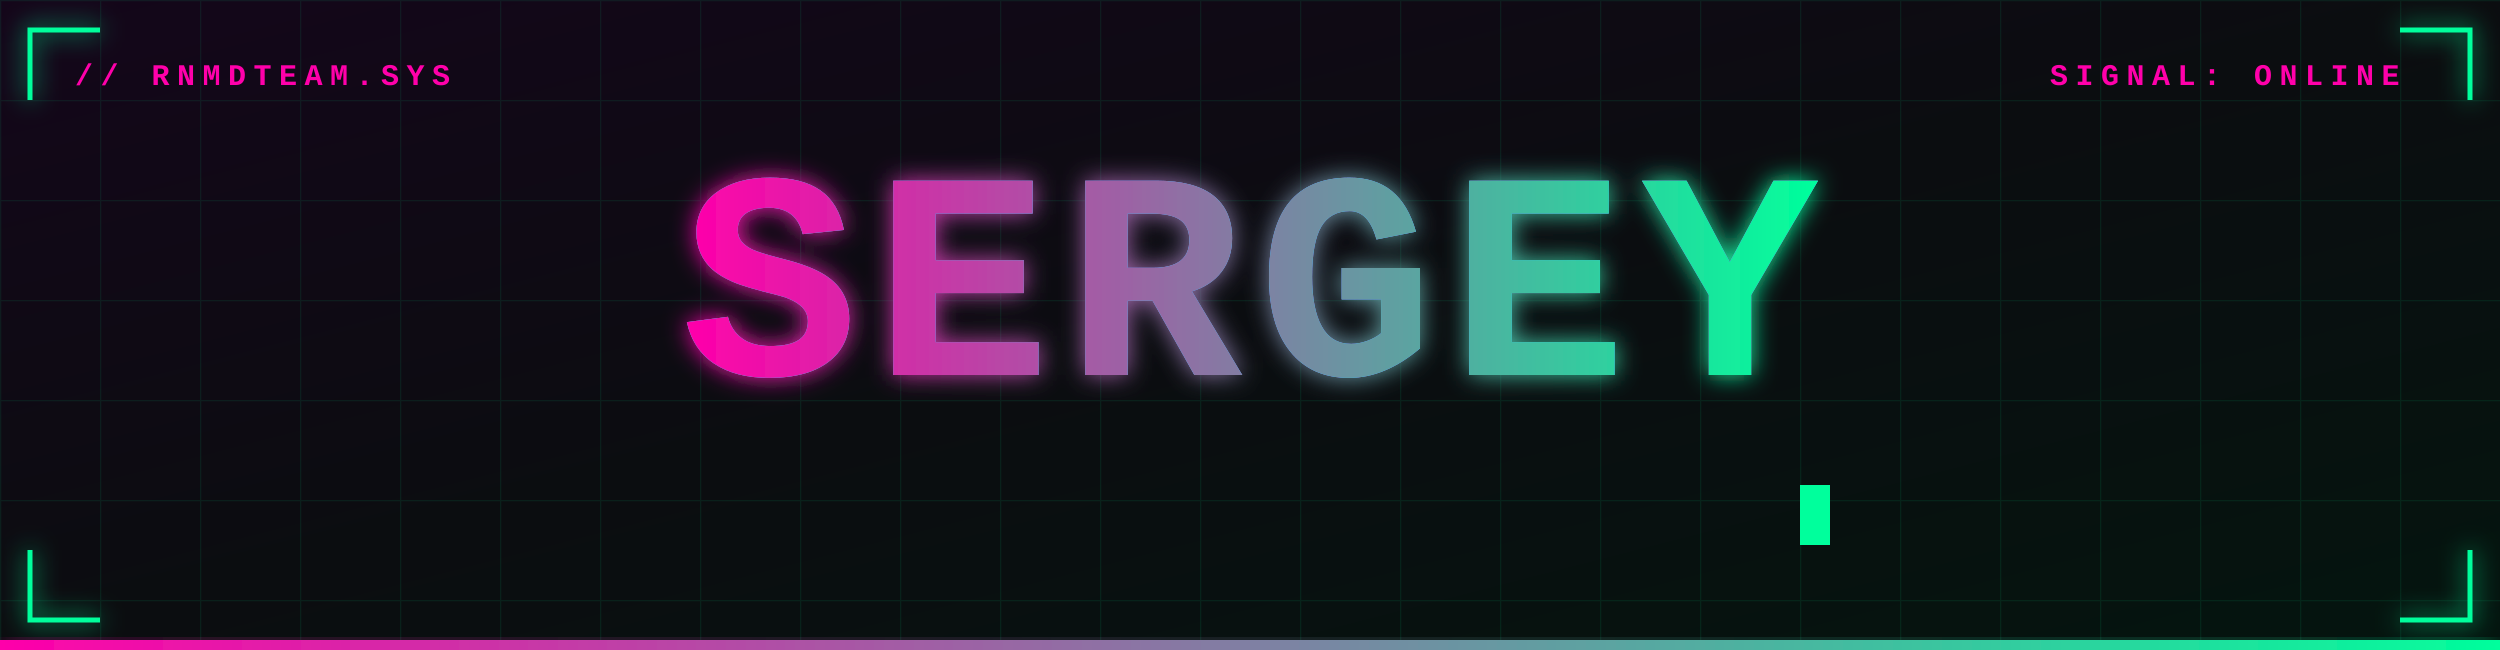
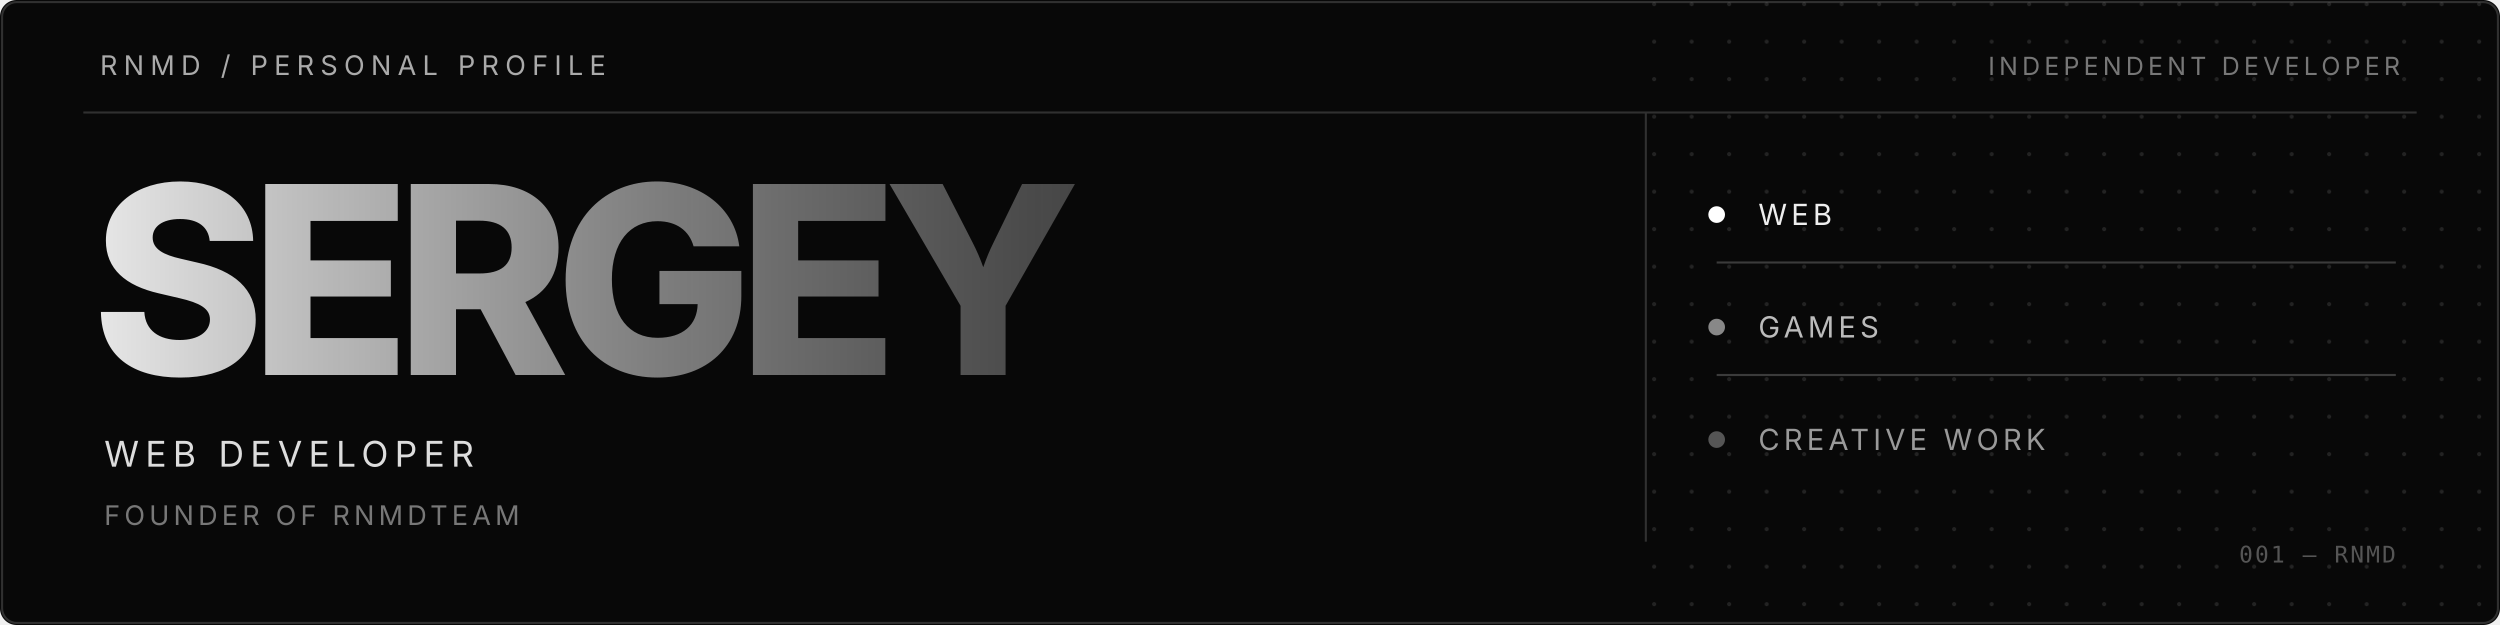
- <svg xmlns="http://www.w3.org/2000/svg" width="1000" height="260" viewBox="0 0 1000 260">
+ <svg xmlns="http://www.w3.org/2000/svg" width="1200" height="300" viewBox="0 0 1200 300" role="img" aria-labelledby="title desc">
  <defs>
-     <linearGradient id="g" x1="0" y1="0" x2="1" y2="0">
-       <stop offset="0" stop-color="#ff00aa" />
-       <stop offset="1" stop-color="#00ff9c" />
+     <pattern id="dots" width="18" height="18" patternUnits="userSpaceOnUse">
+       <circle cx="2" cy="2" r="1" fill="#777" opacity=".32" />
+     </pattern>
+     <linearGradient id="fade" x1="0" y1="0" x2="1" y2="0">
+       <stop offset="0" stop-color="#fff" stop-opacity=".9" />
+       <stop offset="1" stop-color="#777" stop-opacity=".55" />
    </linearGradient>
-     <linearGradient id="bg" x1="0" y1="0" x2="1" y2="1">
-       <stop offset="0" stop-color="#14061a" />
-       <stop offset="0.5" stop-color="#0b0d10" />
-       <stop offset="1" stop-color="#04150f" />
-     </linearGradient>
-     <pattern id="grid" width="40" height="40" patternUnits="userSpaceOnUse">
-       <path d="M40 0H0V40" fill="none" stroke="#00ff9c" stroke-opacity="0.08" />
-     </pattern>
-     <filter id="glow" x="-20%" y="-20%" width="140%" height="140%">
-       <feGaussianBlur stdDeviation="5" result="b" />
-       <feMerge>
-         <feMergeNode in="b" />
-         <feMergeNode in="SourceGraphic" />
-       </feMerge>
-     </filter>
-     <clipPath id="typeclip">
-       <rect x="140" y="188" height="40" width="0">
-         <animate attributeName="width" values="0;560;560;0" keyTimes="0;0.45;0.9;1" dur="8s" repeatCount="indefinite" />
-       </rect>
-     </clipPath>
  </defs>
-   <style>
-     text { font-family: 'Courier New', Consolas, monospace; font-weight: 700; }
-     .name { font-size: 118px; letter-spacing: 6px; }
-     .pink { fill: #ff00aa; animation: glitchA 3.2s infinite steps(1); }
-     .cyan { fill: #00e5ff; animation: glitchB 3.2s infinite steps(1); }
-     .main { fill: url(#g); }
-     .sub  { font-size: 22px; fill: #00ff9c; }
-     .cur  { fill: #00ff9c; animation: blink 1s infinite steps(1); }
-     .tag  { font-size: 12px; fill: #ff00aa; letter-spacing: 3px; }
-     @keyframes blink { 0%,49% { opacity: 1 } 50%,100% { opacity: 0 } }
-     @keyframes glitchA {
-       0%,88% { transform: translate(-3px,0); opacity: .55 }
-       90% { transform: translate(-12px,-3px); opacity: .9 }
-       93% { transform: translate(8px,2px); opacity: .9 }
-       96% { transform: translate(-6px,0); opacity: .7 }
-       100% { transform: translate(-3px,0); opacity: .55 }
-     }
-     @keyframes glitchB {
-       0%,88% { transform: translate(3px,0); opacity: .55 }
-       90% { transform: translate(12px,3px); opacity: .9 }
-       93% { transform: translate(-8px,-2px); opacity: .9 }
-       96% { transform: translate(6px,0); opacity: .7 }
-       100% { transform: translate(3px,0); opacity: .55 }
-     }
-   </style>
-   <rect width="1000" height="260" fill="url(#bg)" />
-   <rect width="1000" height="260" fill="url(#grid)" />
-   <g fill="none" stroke="#00ff9c" stroke-width="2" filter="url(#glow)">
-     <polyline points="12,40 12,12 40,12" />
-     <polyline points="960,12 988,12 988,40" />
-     <polyline points="12,220 12,248 40,248" />
-     <polyline points="960,248 988,248 988,220" />
-   </g>
-   <text class="tag" x="30" y="34">// RNMDTEAM.SYS</text>
-   <text class="tag" x="970" y="34" text-anchor="end">
-     SIGNAL: ONLINE
-     <animate attributeName="opacity" values="1;0.3;1" dur="2s" repeatCount="indefinite" />
-   </text>
-   <g filter="url(#glow)">
-     <text class="name pink" x="500" y="150" text-anchor="middle">SERGEY</text>
-     <text class="name cyan" x="500" y="150" text-anchor="middle">SERGEY</text>
-     <text class="name main" x="500" y="150" text-anchor="middle">SERGEY</text>
-   </g>
-   <g clip-path="url(#typeclip)">
-     <text class="sub" x="140" y="212">&gt; Web Developer | Founder of RNMDTEAM</text>
-   </g>
-   <rect class="cur" x="720" y="194" width="12" height="24">
-     <animate attributeName="x" values="140;700;700;140" keyTimes="0;0.45;0.9;1" dur="8s" repeatCount="indefinite" />
-   </rect>
-   <rect x="0" y="-6" width="1000" height="4" fill="#00ff9c" opacity="0.18">
-     <animate attributeName="y" values="-6;262" dur="4s" repeatCount="indefinite" />
-   </rect>
-   <rect x="0" y="256" width="1000" height="4" fill="url(#g)" filter="url(#glow)" />
+   <rect width="1200" height="300" rx="8" fill="#080808" />
+   <rect x="1" y="1" width="1198" height="298" rx="7" fill="none" stroke="#303030" />
+   <rect x="790" y="0" width="410" height="300" fill="url(#dots)" opacity=".75" />
+   <path d="M40 54H1160" stroke="#303030" />
+   <path d="M790 54V260" stroke="#303030" />
+   <text x="48" y="36" fill="#aaa" font-family="Inter,Arial,sans-serif" font-size="13" letter-spacing="3">RNMD / PERSONAL PROFILE</text>
+   <text x="1152" y="36" text-anchor="end" fill="#777" font-family="Inter,Arial,sans-serif" font-size="12" letter-spacing="2">INDEPENDENT DEVELOPER</text>
+   <text x="44" y="180" fill="url(#fade)" font-family="Inter,Arial,sans-serif" font-size="126" font-weight="800" letter-spacing="-7">SERGEY</text>
+   <text x="50" y="224" fill="#ddd" font-family="Inter,Arial,sans-serif" font-size="17" letter-spacing="3">WEB DEVELOPER</text>
+   <text x="50" y="252" fill="#777" font-family="Inter,Arial,sans-serif" font-size="13" letter-spacing="2">FOUNDER OF RNMDTEAM</text>
+   <circle cx="824" cy="103" r="4" fill="#fff" />
+   <text x="844" y="108" fill="#eee" font-family="Inter,Arial,sans-serif" font-size="14" letter-spacing="2">WEB</text>
+   <path d="M824 126H1150" stroke="#3b3b3b" />
+   <circle cx="824" cy="157" r="4" fill="#888" />
+   <text x="844" y="162" fill="#bbb" font-family="Inter,Arial,sans-serif" font-size="14" letter-spacing="2">GAMES</text>
+   <path d="M824 180H1150" stroke="#3b3b3b" />
+   <circle cx="824" cy="211" r="4" fill="#555" />
+   <text x="844" y="216" fill="#999" font-family="Inter,Arial,sans-serif" font-size="14" letter-spacing="2">CREATIVE WORK</text>
+   <text x="1150" y="270" text-anchor="end" fill="#555" font-family="monospace" font-size="11" letter-spacing="1">001 — RNMD</text>
</svg>
